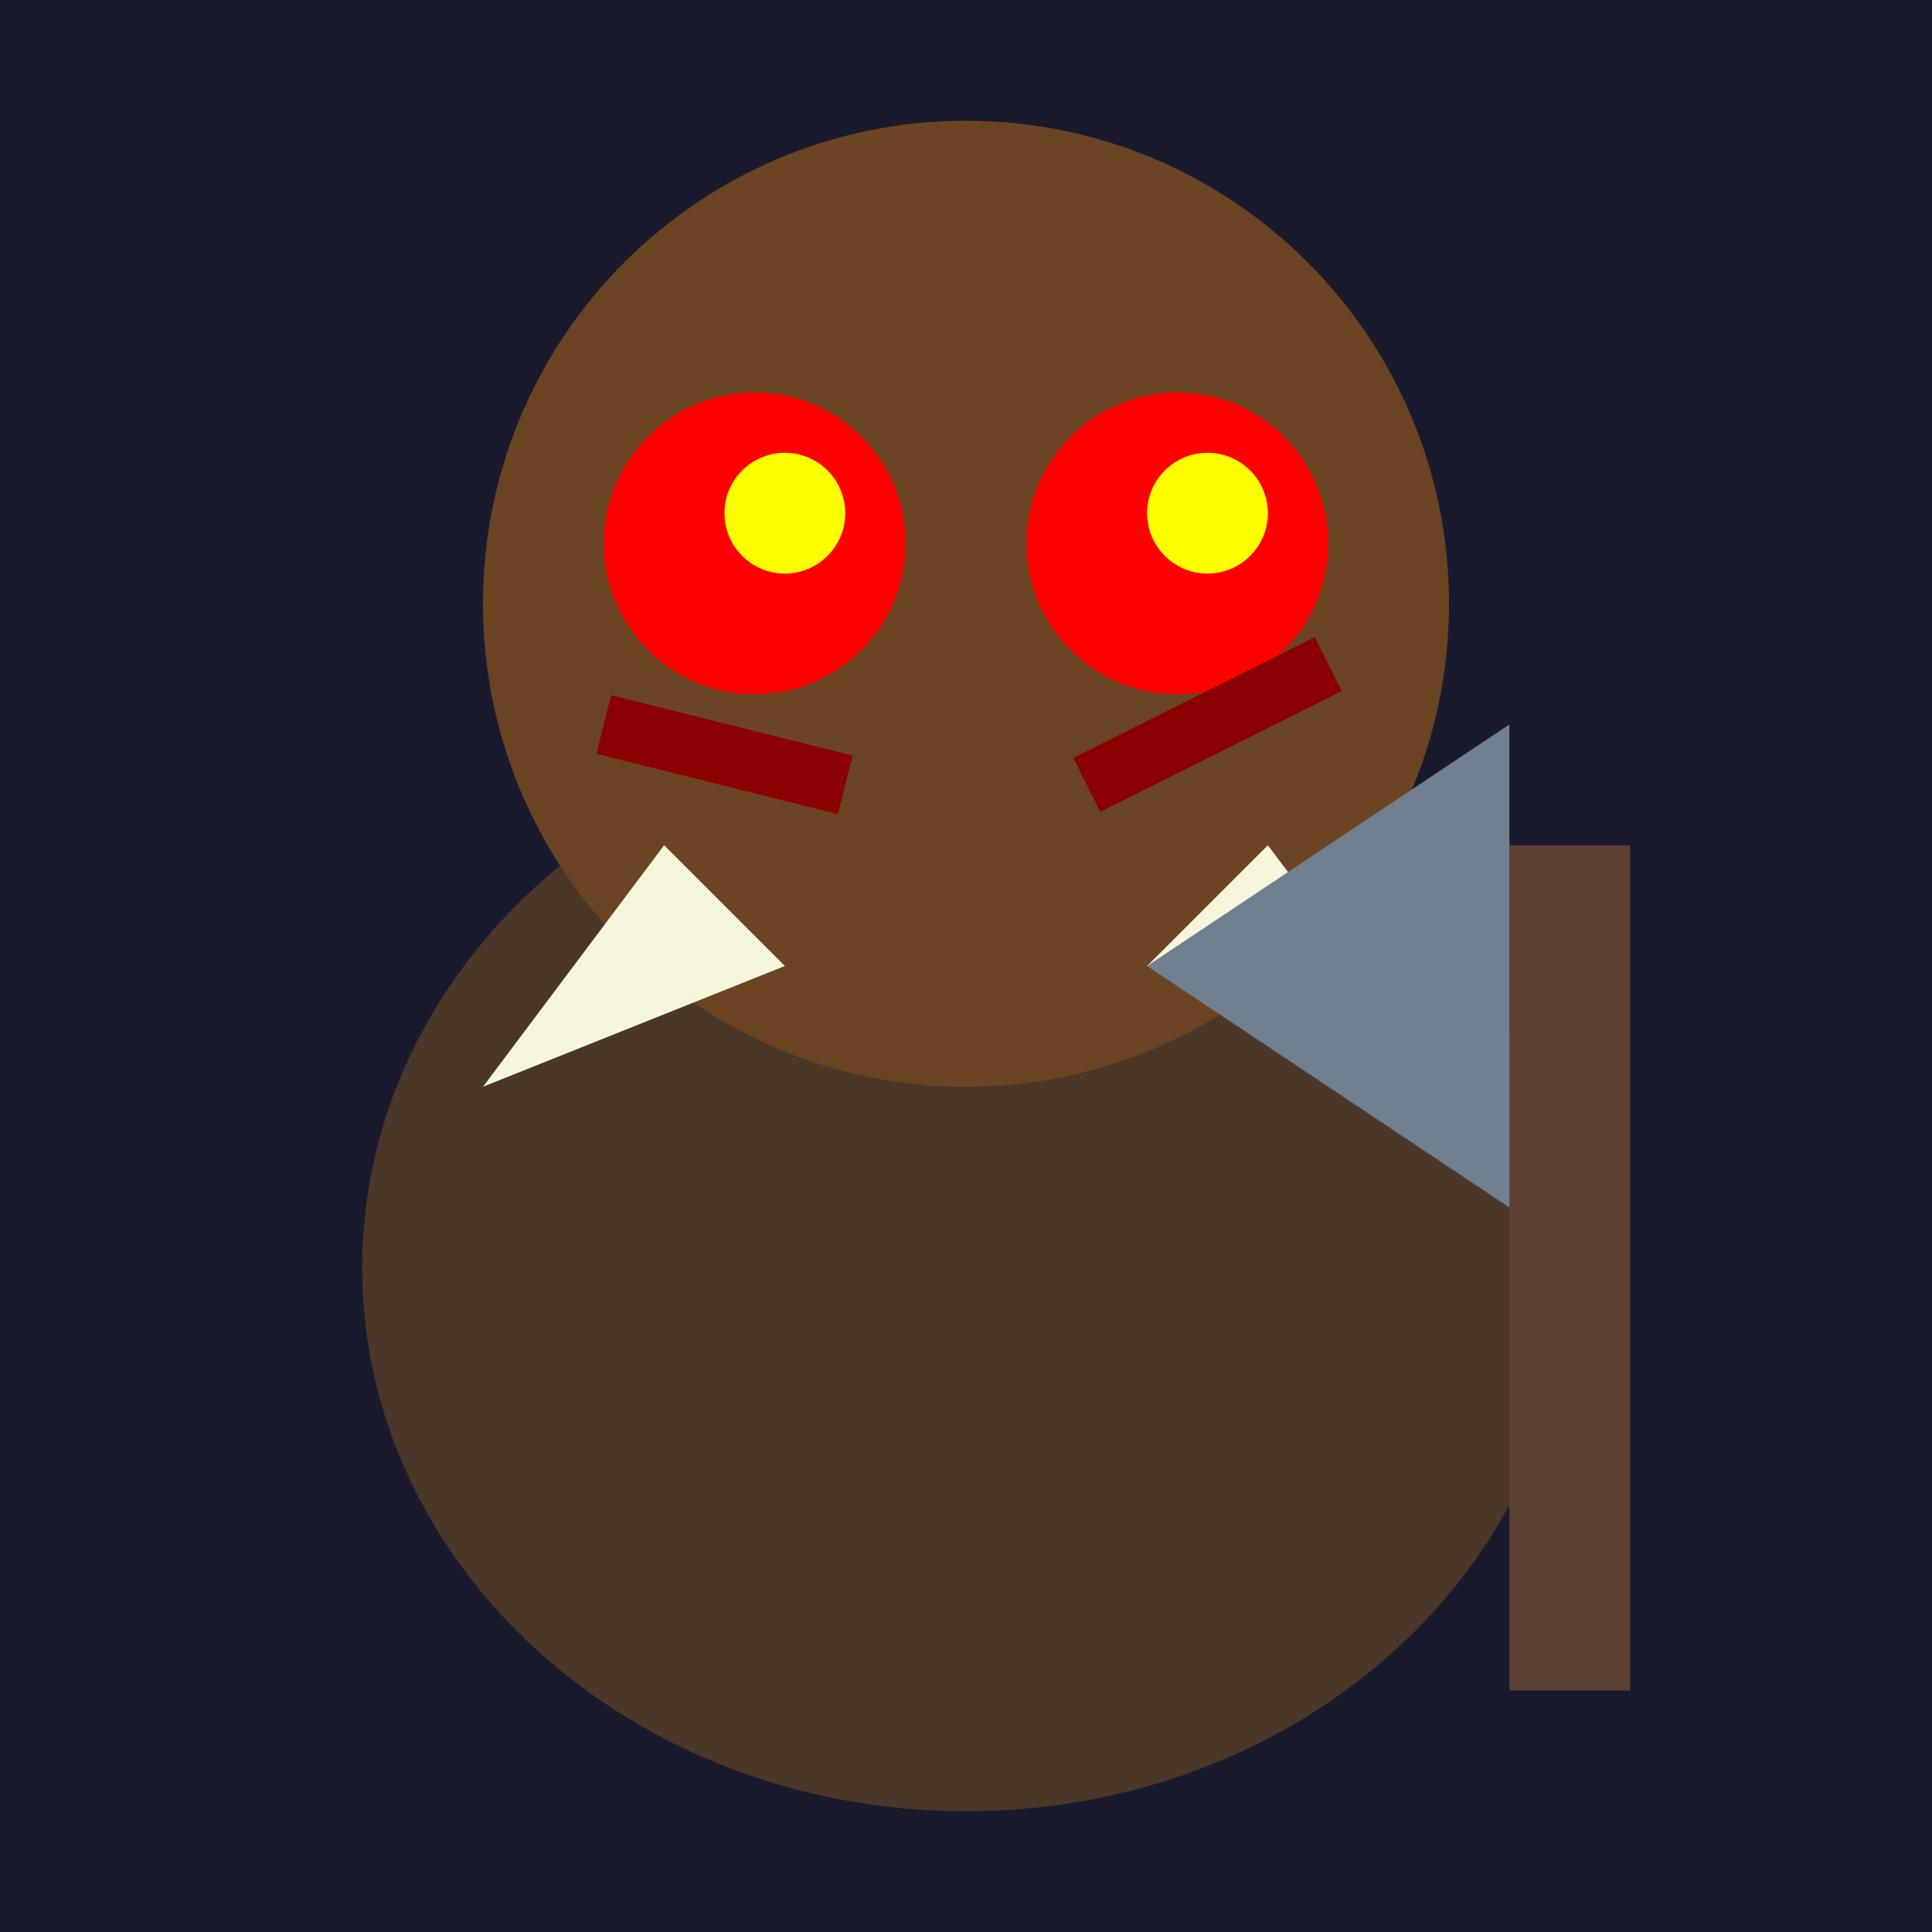
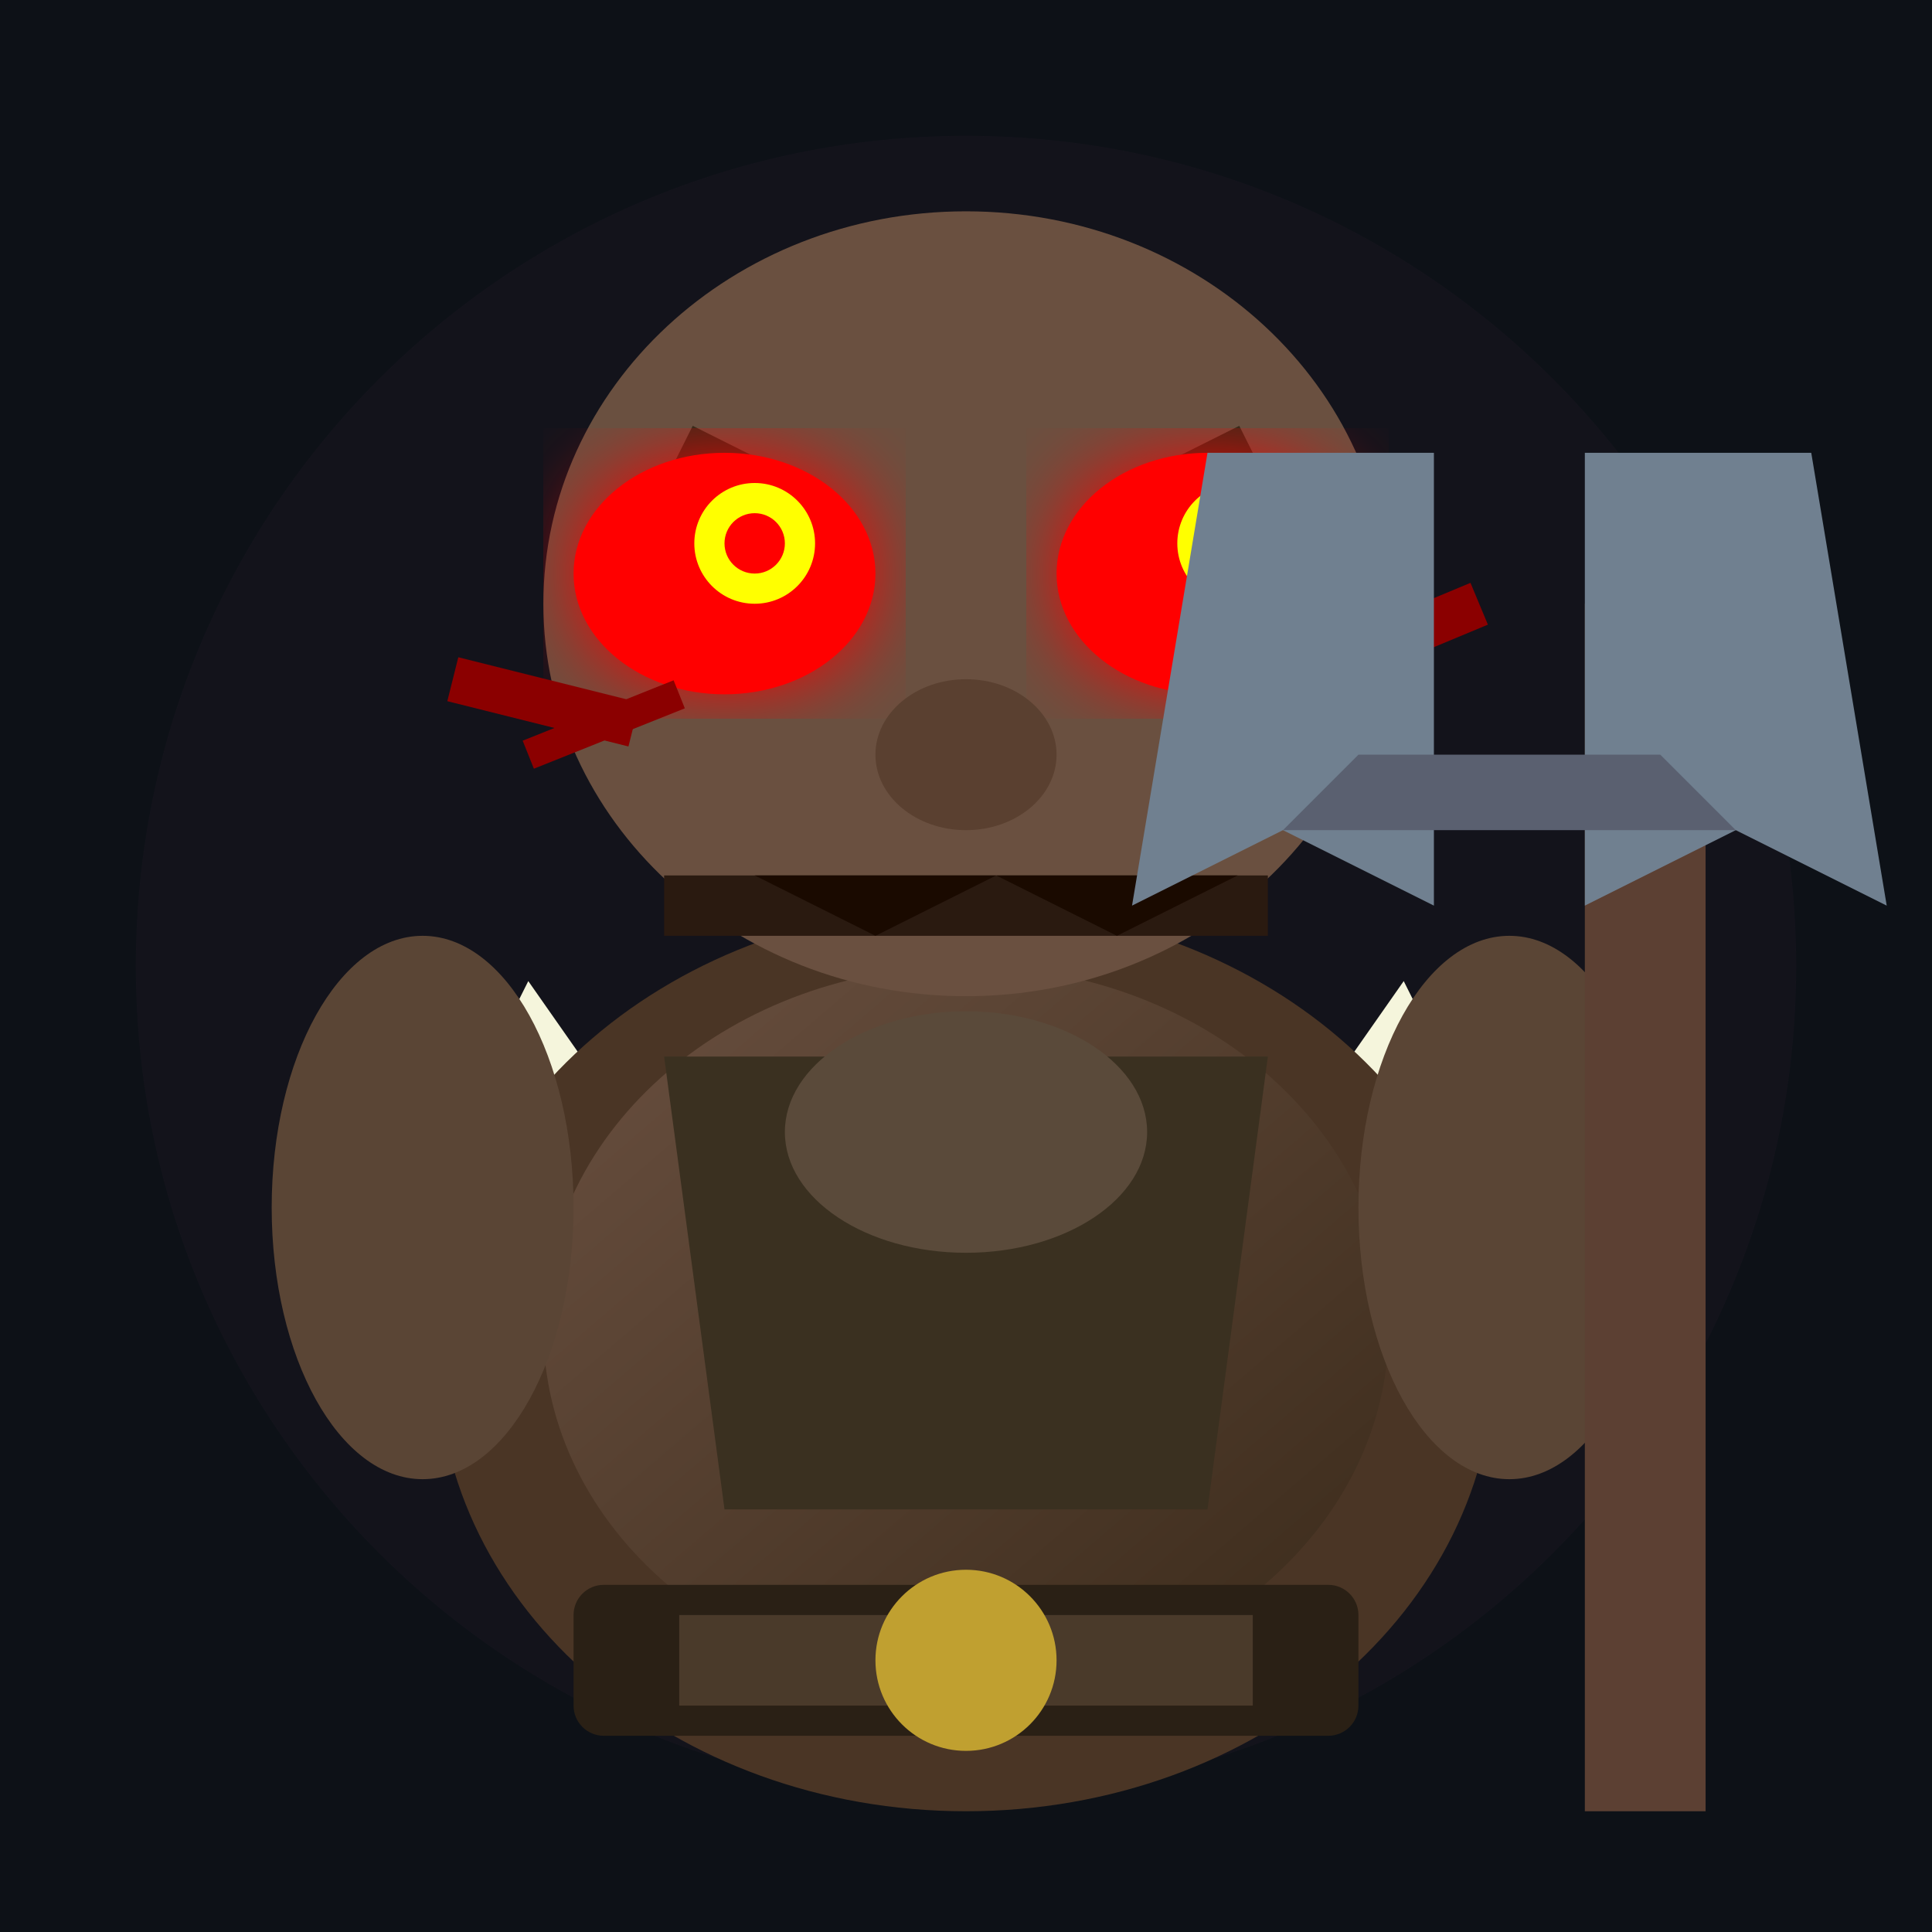
- <svg xmlns="http://www.w3.org/2000/svg" viewBox="0 0 64 64">
-   <rect width="64" height="64" fill="#1a1a2e" />
-   <ellipse cx="32" cy="42" rx="20" ry="18" fill="#4a3728" />
-   <circle cx="32" cy="20" r="16" fill="#6b4423" />
-   <polygon points="22,28 16,36 26,32" fill="#f5f5dc" />
-   <polygon points="42,28 48,36 38,32" fill="#f5f5dc" />
-   <circle cx="25" cy="18" r="5" fill="#ff0000" />
-   <circle cx="39" cy="18" r="5" fill="#ff0000" />
-   <circle cx="26" cy="17" r="2" fill="#ffff00" />
-   <circle cx="40" cy="17" r="2" fill="#ffff00" />
-   <path d="M20,24 L28,26" stroke="#8b0000" stroke-width="2" />
-   <path d="M44,22 L36,26" stroke="#8b0000" stroke-width="2" />
-   <rect x="50" y="28" width="4" height="28" fill="#5c4033" />
-   <polygon points="50,24 50,40 38,32" fill="#708090" />
+ <svg xmlns="http://www.w3.org/2000/svg" viewBox="0 0 128 128">
+   <defs>
+     <linearGradient id="orcGrad" x1="0%" y1="0%" x2="100%" y2="100%">
+       <stop offset="0%" style="stop-color:#6a5040" />
+       <stop offset="100%" style="stop-color:#3a2a1a" />
+     </linearGradient>
+     <filter id="glow">
+       <feGaussianBlur stdDeviation="3" result="coloredBlur" />
+       <feMerge>
+         <feMergeNode in="coloredBlur" />
+         <feMergeNode in="SourceGraphic" />
+       </feMerge>
+     </filter>
+   </defs>
+   <rect width="128" height="128" fill="#0d1117" />
+   <circle cx="64" cy="64" r="55" fill="#1a1520" opacity="0.5" />
+   <path d="M35,65 L25,85 L42,75 Z" fill="#f5f5dc" />
+   <path d="M93,65 L103,85 L86,75 Z" fill="#f5f5dc" />
+   <ellipse cx="64" cy="90" rx="35" ry="30" fill="#4a3525" />
+   <ellipse cx="64" cy="88" rx="28" ry="24" fill="url(#orcGrad)" />
+   <path d="M44,70 L84,70 L80,100 L48,100 Z" fill="#3a3020" />
+   <ellipse cx="64" cy="75" rx="12" ry="8" fill="#5a4a3a" />
+   <rect x="38" y="105" width="52" height="10" fill="#2a2015" rx="2" />
+   <rect x="45" y="107" width="38" height="6" fill="#4a3a2a" />
+   <circle cx="64" cy="110" r="6" fill="#c0a030" />
+   <ellipse cx="28" cy="80" rx="10" ry="18" fill="#5a4535" />
+   <ellipse cx="100" cy="80" rx="10" ry="18" fill="#5a4535" />
+   <ellipse cx="64" cy="40" rx="28" ry="26" fill="#6a5040" />
+   <path d="M45,30 L55,35" stroke="#3a2a1a" stroke-width="4" />
+   <path d="M83,30 L73,35" stroke="#3a2a1a" stroke-width="4" />
+   <ellipse cx="48" cy="38" rx="10" ry="8" fill="#ff0000" filter="url(#glow)" />
+   <ellipse cx="80" cy="38" rx="10" ry="8" fill="#ff0000" filter="url(#glow)" />
+   <circle cx="50" cy="36" r="4" fill="#ffff00" />
+   <circle cx="82" cy="36" r="4" fill="#ffff00" />
+   <circle cx="50" cy="36" r="2" fill="#ff0000" />
+   <circle cx="82" cy="36" r="2" fill="#ff0000" />
+   <ellipse cx="64" cy="50" rx="6" ry="5" fill="#5a4030" />
+   <path d="M44,60 L84,60" stroke="#2a1a10" stroke-width="4" />
+   <path d="M50,58 L58,62 L66,58 L74,62 L82,58" fill="#1a0a00" />
+   <path d="M30,45 L42,48" stroke="#8b0000" stroke-width="3" />
+   <path d="M35,50 L45,46" stroke="#8b0000" stroke-width="2" />
+   <path d="M98,40 L86,45" stroke="#8b0000" stroke-width="3" />
+   <rect x="105" y="40" width="8" height="80" fill="#5c4033" />
+   <path d="M95,30 L95,60 L85,55 L75,60 L80,30 Z" fill="#708090" />
+   <path d="M105,30 L105,60 L115,55 L125,60 L120,30 Z" fill="#708090" />
+   <path d="M85,55 L115,55 L110,50 L90,50 Z" fill="#5a6070" />
</svg>
